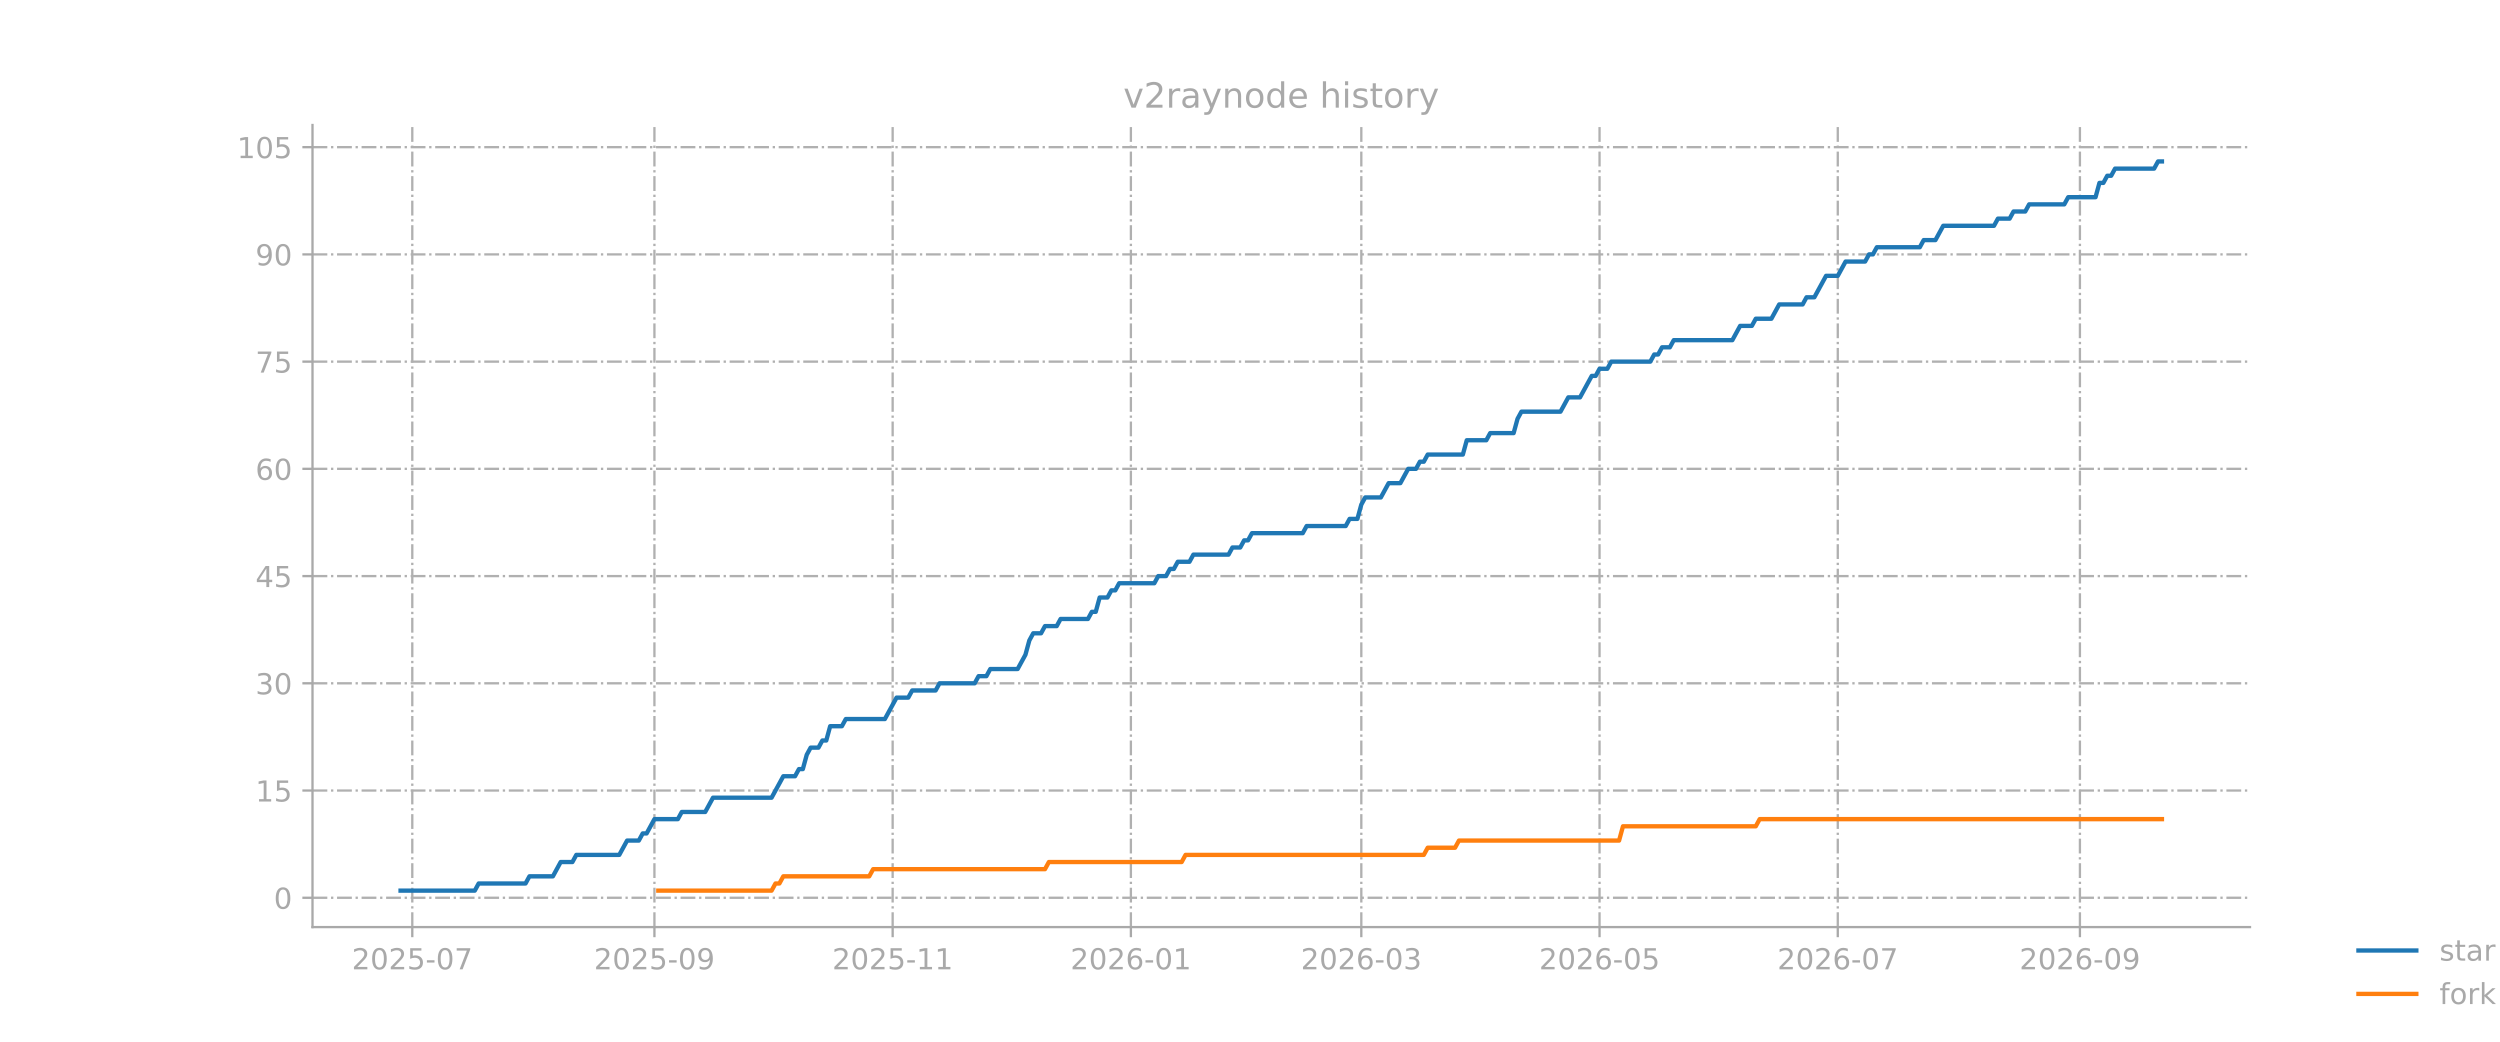
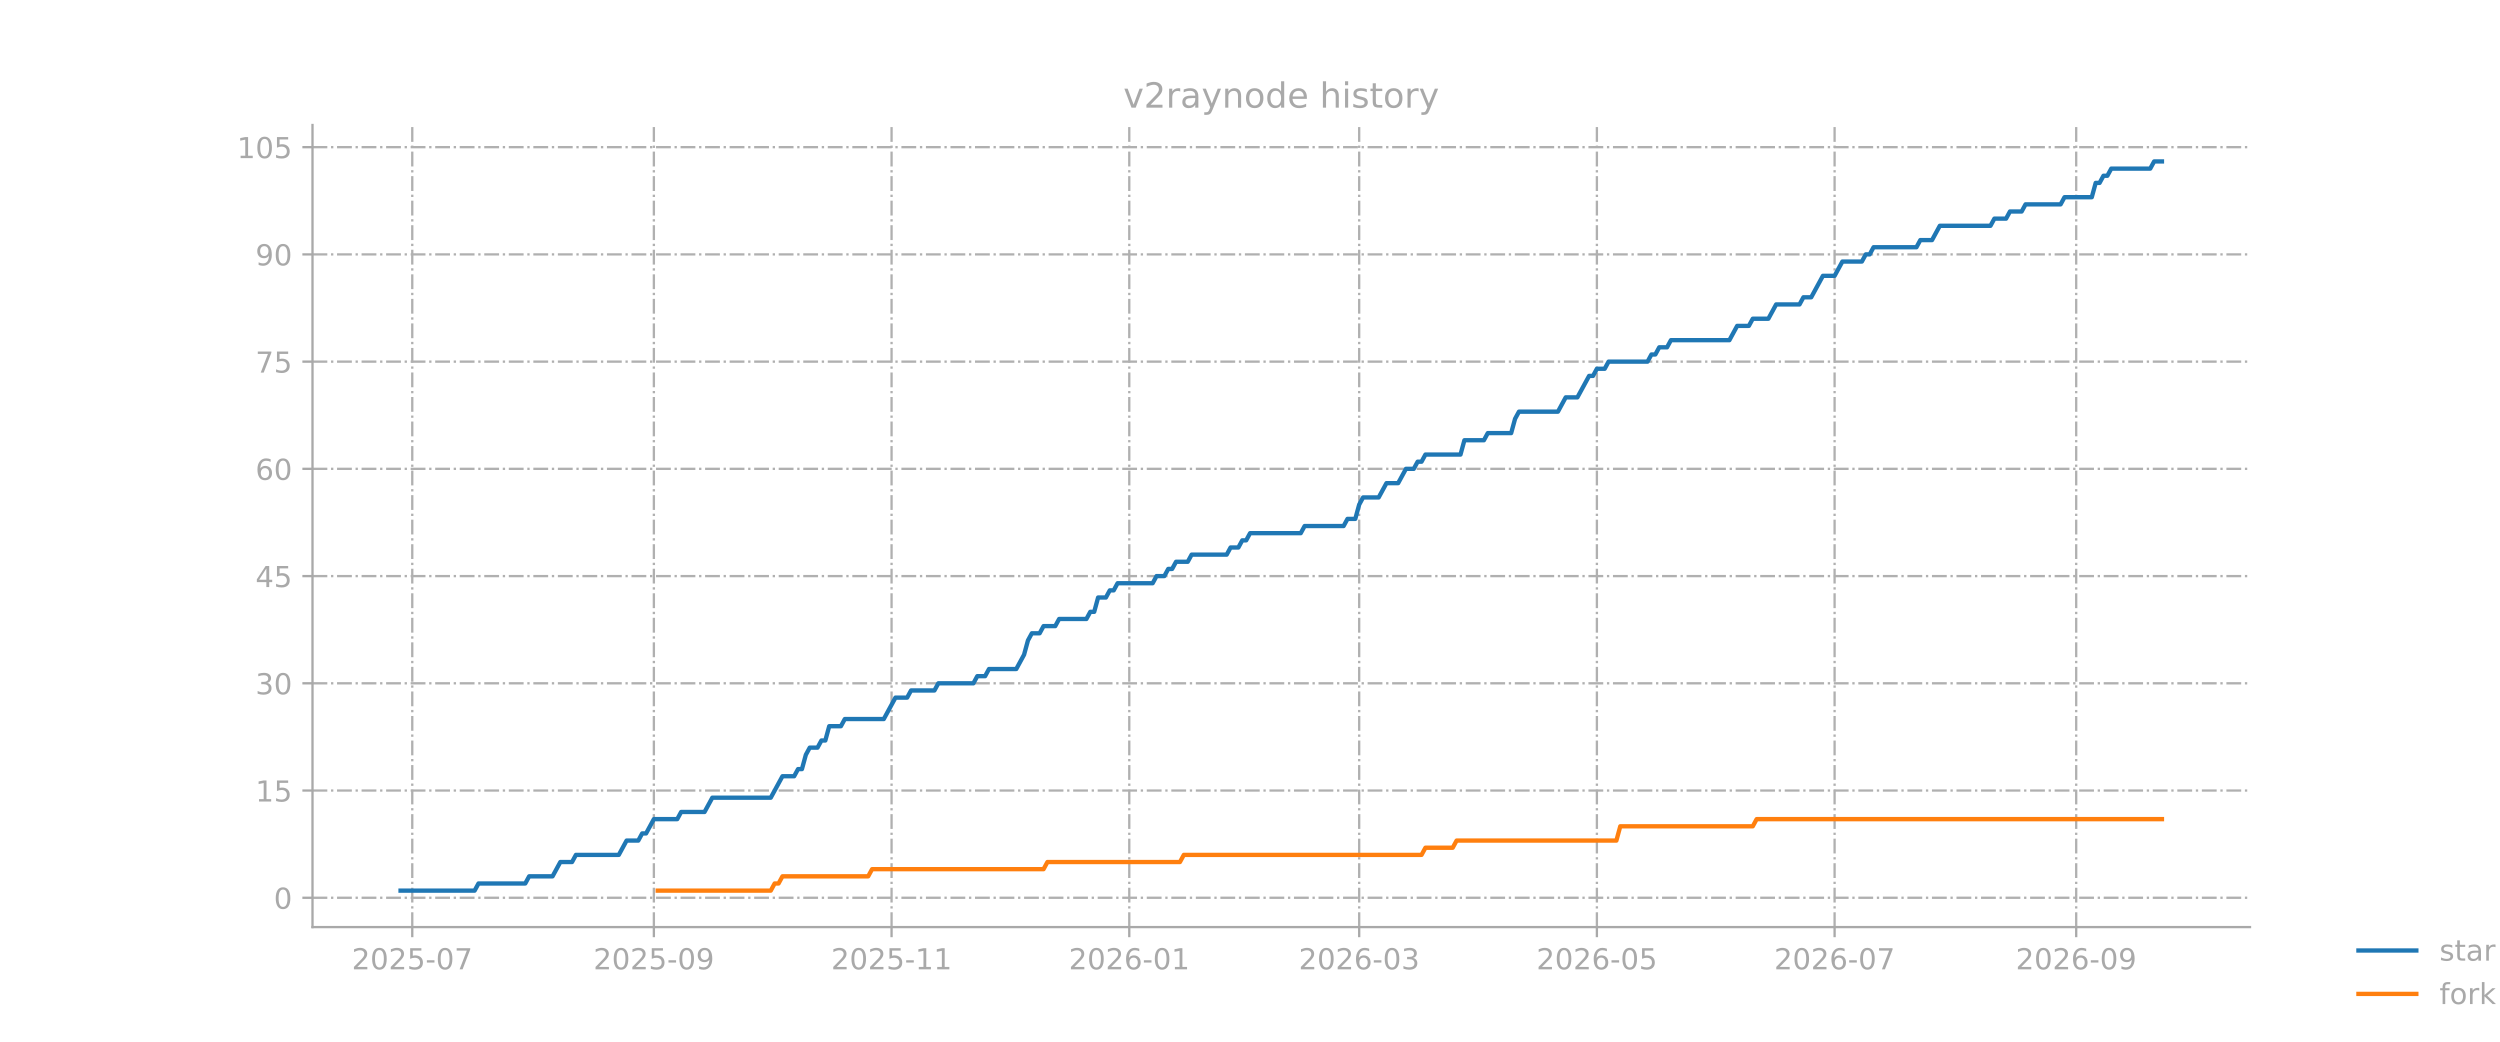
<svg xmlns="http://www.w3.org/2000/svg" xmlns:xlink="http://www.w3.org/1999/xlink" width="864pt" height="360pt" viewBox="0 0 864 360" version="1.1">
  <defs>
    <style type="text/css">*{stroke-linejoin: round; stroke-linecap: butt}</style>
  </defs>
  <g id="figure_1">
    <g id="patch_1">
      <path d="M 0 360  L 864 360  L 864 0  L 0 0  L 0 360  z " style="fill: none; opacity: 0" />
    </g>
    <g id="axes_1">
      <g id="patch_2">
        <path d="M 108 320.4  L 777.6 320.4  L 777.6 43.2  L 108 43.2  L 108 320.4  z " style="fill: none; opacity: 0" />
      </g>
      <g id="matplotlib.axis_1">
        <g id="xtick_1">
          <g id="line2d_1">
-             <path d="M 142.486 320.4  L 142.486 43.2  " clip-path="url(#pa24912d912)" style="fill: none; stroke-dasharray: 5.12,1.28,0.8,1.28; stroke-dashoffset: 0; stroke: #b0b0b0; stroke-width: 0.8" />
+             <path d="M 142.477 320.4  L 142.477 43.2  " clip-path="url(#p535d35311a)" style="fill: none; stroke-dasharray: 5.12,1.28,0.8,1.28; stroke-dashoffset: 0; stroke: #b0b0b0; stroke-width: 0.8" />
          </g>
          <g id="line2d_2">
            <defs>
-               <path id="m194aa6a970" d="M 0 0  L 0 3.5  " style="stroke: #a9a9a9; stroke-width: 0.8" />
+               <path id="mec457f91b3" d="M 0 0  L 0 3.5  " style="stroke: #a9a9a9; stroke-width: 0.8" />
            </defs>
            <g>
-               <use xlink:href="#m194aa6a970" x="142.486" y="320.4" style="fill: #a9a9a9; stroke: #a9a9a9; stroke-width: 0.8" />
+               <use xlink:href="#mec457f91b3" x="142.477" y="320.4" style="fill: #a9a9a9; stroke: #a9a9a9; stroke-width: 0.8" />
            </g>
          </g>
          <g id="text_1">
-             <g style="fill: #a9a9a9" transform="translate(121.5941 334.9977) scale(0.1 -0.1)">
+             <g style="fill: #a9a9a9" transform="translate(121.5852 334.9977) scale(0.1 -0.1)">
              <defs>
                <path id="DejaVuSans-15" d="M 1228 531  L 3431 531  L 3431 0  L 469 0  L 469 531  Q 828 903 1448 1529  Q 2069 2156 2228 2338  Q 2531 2678 2651 2914  Q 2772 3150 2772 3378  Q 2772 3750 2511 3984  Q 2250 4219 1831 4219  Q 1534 4219 1204 4116  Q 875 4013 500 3803  L 500 4441  Q 881 4594 1212 4672  Q 1544 4750 1819 4750  Q 2544 4750 2975 4387  Q 3406 4025 3406 3419  Q 3406 3131 3298 2873  Q 3191 2616 2906 2266  Q 2828 2175 2409 1742  Q 1991 1309 1228 531  z " transform="scale(0.015625)" />
                <path id="DejaVuSans-13" d="M 2034 4250  Q 1547 4250 1301 3770  Q 1056 3291 1056 2328  Q 1056 1369 1301 889  Q 1547 409 2034 409  Q 2525 409 2770 889  Q 3016 1369 3016 2328  Q 3016 3291 2770 3770  Q 2525 4250 2034 4250  z M 2034 4750  Q 2819 4750 3233 4129  Q 3647 3509 3647 2328  Q 3647 1150 3233 529  Q 2819 -91 2034 -91  Q 1250 -91 836 529  Q 422 1150 422 2328  Q 422 3509 836 4129  Q 1250 4750 2034 4750  z " transform="scale(0.015625)" />
                <path id="DejaVuSans-18" d="M 691 4666  L 3169 4666  L 3169 4134  L 1269 4134  L 1269 2991  Q 1406 3038 1543 3061  Q 1681 3084 1819 3084  Q 2600 3084 3056 2656  Q 3513 2228 3513 1497  Q 3513 744 3044 326  Q 2575 -91 1722 -91  Q 1428 -91 1123 -41  Q 819 9 494 109  L 494 744  Q 775 591 1075 516  Q 1375 441 1709 441  Q 2250 441 2565 725  Q 2881 1009 2881 1497  Q 2881 1984 2565 2268  Q 2250 2553 1709 2553  Q 1456 2553 1204 2497  Q 953 2441 691 2322  L 691 4666  z " transform="scale(0.015625)" />
                <path id="DejaVuSans-10" d="M 313 2009  L 1997 2009  L 1997 1497  L 313 1497  L 313 2009  z " transform="scale(0.015625)" />
                <path id="DejaVuSans-1a" d="M 525 4666  L 3525 4666  L 3525 4397  L 1831 0  L 1172 0  L 2766 4134  L 525 4134  L 525 4666  z " transform="scale(0.015625)" />
              </defs>
              <use xlink:href="#DejaVuSans-15" />
              <use xlink:href="#DejaVuSans-13" transform="translate(63.625 0)" />
              <use xlink:href="#DejaVuSans-15" transform="translate(127.25 0)" />
              <use xlink:href="#DejaVuSans-18" transform="translate(190.875 0)" />
              <use xlink:href="#DejaVuSans-10" transform="translate(254.5 0)" />
              <use xlink:href="#DejaVuSans-13" transform="translate(290.5781 0)" />
              <use xlink:href="#DejaVuSans-1a" transform="translate(354.2031 0)" />
            </g>
          </g>
        </g>
        <g id="xtick_2">
          <g id="line2d_3">
-             <path d="M 226.169 320.4  L 226.169 43.2  " clip-path="url(#pa24912d912)" style="fill: none; stroke-dasharray: 5.12,1.28,0.8,1.28; stroke-dashoffset: 0; stroke: #b0b0b0; stroke-width: 0.8" />
+             <path d="M 225.975 320.4  L 225.975 43.2  " clip-path="url(#p535d35311a)" style="fill: none; stroke-dasharray: 5.12,1.28,0.8,1.28; stroke-dashoffset: 0; stroke: #b0b0b0; stroke-width: 0.8" />
          </g>
          <g id="line2d_4">
            <g>
-               <use xlink:href="#m194aa6a970" x="226.169" y="320.4" style="fill: #a9a9a9; stroke: #a9a9a9; stroke-width: 0.8" />
+               <use xlink:href="#mec457f91b3" x="225.975" y="320.4" style="fill: #a9a9a9; stroke: #a9a9a9; stroke-width: 0.8" />
            </g>
          </g>
          <g id="text_2">
-             <g style="fill: #a9a9a9" transform="translate(205.2773 334.9977) scale(0.1 -0.1)">
+             <g style="fill: #a9a9a9" transform="translate(205.0832 334.9977) scale(0.1 -0.1)">
              <defs>
                <path id="DejaVuSans-1c" d="M 703 97  L 703 672  Q 941 559 1184 500  Q 1428 441 1663 441  Q 2288 441 2617 861  Q 2947 1281 2994 2138  Q 2813 1869 2534 1725  Q 2256 1581 1919 1581  Q 1219 1581 811 2004  Q 403 2428 403 3163  Q 403 3881 828 4315  Q 1253 4750 1959 4750  Q 2769 4750 3195 4129  Q 3622 3509 3622 2328  Q 3622 1225 3098 567  Q 2575 -91 1691 -91  Q 1453 -91 1209 -44  Q 966 3 703 97  z M 1959 2075  Q 2384 2075 2632 2365  Q 2881 2656 2881 3163  Q 2881 3666 2632 3958  Q 2384 4250 1959 4250  Q 1534 4250 1286 3958  Q 1038 3666 1038 3163  Q 1038 2656 1286 2365  Q 1534 2075 1959 2075  z " transform="scale(0.015625)" />
              </defs>
              <use xlink:href="#DejaVuSans-15" />
              <use xlink:href="#DejaVuSans-13" transform="translate(63.625 0)" />
              <use xlink:href="#DejaVuSans-15" transform="translate(127.25 0)" />
              <use xlink:href="#DejaVuSans-18" transform="translate(190.875 0)" />
              <use xlink:href="#DejaVuSans-10" transform="translate(254.5 0)" />
              <use xlink:href="#DejaVuSans-13" transform="translate(290.5781 0)" />
              <use xlink:href="#DejaVuSans-1c" transform="translate(354.2031 0)" />
            </g>
          </g>
        </g>
        <g id="xtick_3">
          <g id="line2d_5">
-             <path d="M 308.502 320.4  L 308.502 43.2  " clip-path="url(#pa24912d912)" style="fill: none; stroke-dasharray: 5.12,1.28,0.8,1.28; stroke-dashoffset: 0; stroke: #b0b0b0; stroke-width: 0.8" />
+             <path d="M 308.126 320.4  L 308.126 43.2  " clip-path="url(#p535d35311a)" style="fill: none; stroke-dasharray: 5.12,1.28,0.8,1.28; stroke-dashoffset: 0; stroke: #b0b0b0; stroke-width: 0.8" />
          </g>
          <g id="line2d_6">
            <g>
-               <use xlink:href="#m194aa6a970" x="308.502" y="320.4" style="fill: #a9a9a9; stroke: #a9a9a9; stroke-width: 0.8" />
+               <use xlink:href="#mec457f91b3" x="308.126" y="320.4" style="fill: #a9a9a9; stroke: #a9a9a9; stroke-width: 0.8" />
            </g>
          </g>
          <g id="text_3">
-             <g style="fill: #a9a9a9" transform="translate(287.6107 334.9977) scale(0.1 -0.1)">
+             <g style="fill: #a9a9a9" transform="translate(287.2344 334.9977) scale(0.1 -0.1)">
              <defs>
                <path id="DejaVuSans-14" d="M 794 531  L 1825 531  L 1825 4091  L 703 3866  L 703 4441  L 1819 4666  L 2450 4666  L 2450 531  L 3481 531  L 3481 0  L 794 0  L 794 531  z " transform="scale(0.015625)" />
              </defs>
              <use xlink:href="#DejaVuSans-15" />
              <use xlink:href="#DejaVuSans-13" transform="translate(63.625 0)" />
              <use xlink:href="#DejaVuSans-15" transform="translate(127.25 0)" />
              <use xlink:href="#DejaVuSans-18" transform="translate(190.875 0)" />
              <use xlink:href="#DejaVuSans-10" transform="translate(254.5 0)" />
              <use xlink:href="#DejaVuSans-14" transform="translate(290.5781 0)" />
              <use xlink:href="#DejaVuSans-14" transform="translate(354.2031 0)" />
            </g>
          </g>
        </g>
        <g id="xtick_4">
          <g id="line2d_7">
-             <path d="M 390.835 320.4  L 390.835 43.2  " clip-path="url(#pa24912d912)" style="fill: none; stroke-dasharray: 5.12,1.28,0.8,1.28; stroke-dashoffset: 0; stroke: #b0b0b0; stroke-width: 0.8" />
+             <path d="M 390.277 320.4  L 390.277 43.2  " clip-path="url(#p535d35311a)" style="fill: none; stroke-dasharray: 5.12,1.28,0.8,1.28; stroke-dashoffset: 0; stroke: #b0b0b0; stroke-width: 0.8" />
          </g>
          <g id="line2d_8">
            <g>
-               <use xlink:href="#m194aa6a970" x="390.835" y="320.4" style="fill: #a9a9a9; stroke: #a9a9a9; stroke-width: 0.8" />
+               <use xlink:href="#mec457f91b3" x="390.277" y="320.4" style="fill: #a9a9a9; stroke: #a9a9a9; stroke-width: 0.8" />
            </g>
          </g>
          <g id="text_4">
-             <g style="fill: #a9a9a9" transform="translate(369.9441 334.9977) scale(0.1 -0.1)">
+             <g style="fill: #a9a9a9" transform="translate(369.3857 334.9977) scale(0.1 -0.1)">
              <defs>
                <path id="DejaVuSans-19" d="M 2113 2584  Q 1688 2584 1439 2293  Q 1191 2003 1191 1497  Q 1191 994 1439 701  Q 1688 409 2113 409  Q 2538 409 2786 701  Q 3034 994 3034 1497  Q 3034 2003 2786 2293  Q 2538 2584 2113 2584  z M 3366 4563  L 3366 3988  Q 3128 4100 2886 4159  Q 2644 4219 2406 4219  Q 1781 4219 1451 3797  Q 1122 3375 1075 2522  Q 1259 2794 1537 2939  Q 1816 3084 2150 3084  Q 2853 3084 3261 2657  Q 3669 2231 3669 1497  Q 3669 778 3244 343  Q 2819 -91 2113 -91  Q 1303 -91 875 529  Q 447 1150 447 2328  Q 447 3434 972 4092  Q 1497 4750 2381 4750  Q 2619 4750 2861 4703  Q 3103 4656 3366 4563  z " transform="scale(0.015625)" />
              </defs>
              <use xlink:href="#DejaVuSans-15" />
              <use xlink:href="#DejaVuSans-13" transform="translate(63.625 0)" />
              <use xlink:href="#DejaVuSans-15" transform="translate(127.25 0)" />
              <use xlink:href="#DejaVuSans-19" transform="translate(190.875 0)" />
              <use xlink:href="#DejaVuSans-10" transform="translate(254.5 0)" />
              <use xlink:href="#DejaVuSans-13" transform="translate(290.5781 0)" />
              <use xlink:href="#DejaVuSans-14" transform="translate(354.2031 0)" />
            </g>
          </g>
        </g>
        <g id="xtick_5">
          <g id="line2d_9">
-             <path d="M 470.469 320.4  L 470.469 43.2  " clip-path="url(#pa24912d912)" style="fill: none; stroke-dasharray: 5.12,1.28,0.8,1.28; stroke-dashoffset: 0; stroke: #b0b0b0; stroke-width: 0.8" />
+             <path d="M 469.735 320.4  L 469.735 43.2  " clip-path="url(#p535d35311a)" style="fill: none; stroke-dasharray: 5.12,1.28,0.8,1.28; stroke-dashoffset: 0; stroke: #b0b0b0; stroke-width: 0.8" />
          </g>
          <g id="line2d_10">
            <g>
-               <use xlink:href="#m194aa6a970" x="470.469" y="320.4" style="fill: #a9a9a9; stroke: #a9a9a9; stroke-width: 0.8" />
+               <use xlink:href="#mec457f91b3" x="469.735" y="320.4" style="fill: #a9a9a9; stroke: #a9a9a9; stroke-width: 0.8" />
            </g>
          </g>
          <g id="text_5">
-             <g style="fill: #a9a9a9" transform="translate(449.578 334.9977) scale(0.1 -0.1)">
+             <g style="fill: #a9a9a9" transform="translate(448.8434 334.9977) scale(0.1 -0.1)">
              <defs>
                <path id="DejaVuSans-16" d="M 2597 2516  Q 3050 2419 3304 2112  Q 3559 1806 3559 1356  Q 3559 666 3084 287  Q 2609 -91 1734 -91  Q 1441 -91 1130 -33  Q 819 25 488 141  L 488 750  Q 750 597 1062 519  Q 1375 441 1716 441  Q 2309 441 2620 675  Q 2931 909 2931 1356  Q 2931 1769 2642 2001  Q 2353 2234 1838 2234  L 1294 2234  L 1294 2753  L 1863 2753  Q 2328 2753 2575 2939  Q 2822 3125 2822 3475  Q 2822 3834 2567 4026  Q 2313 4219 1838 4219  Q 1578 4219 1281 4162  Q 984 4106 628 3988  L 628 4550  Q 988 4650 1302 4700  Q 1616 4750 1894 4750  Q 2613 4750 3031 4423  Q 3450 4097 3450 3541  Q 3450 3153 3228 2886  Q 3006 2619 2597 2516  z " transform="scale(0.015625)" />
              </defs>
              <use xlink:href="#DejaVuSans-15" />
              <use xlink:href="#DejaVuSans-13" transform="translate(63.625 0)" />
              <use xlink:href="#DejaVuSans-15" transform="translate(127.25 0)" />
              <use xlink:href="#DejaVuSans-19" transform="translate(190.875 0)" />
              <use xlink:href="#DejaVuSans-10" transform="translate(254.5 0)" />
              <use xlink:href="#DejaVuSans-13" transform="translate(290.5781 0)" />
              <use xlink:href="#DejaVuSans-16" transform="translate(354.2031 0)" />
            </g>
          </g>
        </g>
        <g id="xtick_6">
          <g id="line2d_11">
-             <path d="M 552.803 320.4  L 552.803 43.2  " clip-path="url(#pa24912d912)" style="fill: none; stroke-dasharray: 5.12,1.28,0.8,1.28; stroke-dashoffset: 0; stroke: #b0b0b0; stroke-width: 0.8" />
+             <path d="M 551.886 320.4  L 551.886 43.2  " clip-path="url(#p535d35311a)" style="fill: none; stroke-dasharray: 5.12,1.28,0.8,1.28; stroke-dashoffset: 0; stroke: #b0b0b0; stroke-width: 0.8" />
          </g>
          <g id="line2d_12">
            <g>
-               <use xlink:href="#m194aa6a970" x="552.803" y="320.4" style="fill: #a9a9a9; stroke: #a9a9a9; stroke-width: 0.8" />
+               <use xlink:href="#mec457f91b3" x="551.886" y="320.4" style="fill: #a9a9a9; stroke: #a9a9a9; stroke-width: 0.8" />
            </g>
          </g>
          <g id="text_6">
-             <g style="fill: #a9a9a9" transform="translate(531.9114 334.9977) scale(0.1 -0.1)">
+             <g style="fill: #a9a9a9" transform="translate(530.9947 334.9977) scale(0.1 -0.1)">
              <use xlink:href="#DejaVuSans-15" />
              <use xlink:href="#DejaVuSans-13" transform="translate(63.625 0)" />
              <use xlink:href="#DejaVuSans-15" transform="translate(127.25 0)" />
              <use xlink:href="#DejaVuSans-19" transform="translate(190.875 0)" />
              <use xlink:href="#DejaVuSans-10" transform="translate(254.5 0)" />
              <use xlink:href="#DejaVuSans-13" transform="translate(290.5781 0)" />
              <use xlink:href="#DejaVuSans-18" transform="translate(354.2031 0)" />
            </g>
          </g>
        </g>
        <g id="xtick_7">
          <g id="line2d_13">
-             <path d="M 635.136 320.4  L 635.136 43.2  " clip-path="url(#pa24912d912)" style="fill: none; stroke-dasharray: 5.12,1.28,0.8,1.28; stroke-dashoffset: 0; stroke: #b0b0b0; stroke-width: 0.8" />
+             <path d="M 634.037 320.4  L 634.037 43.2  " clip-path="url(#p535d35311a)" style="fill: none; stroke-dasharray: 5.12,1.28,0.8,1.28; stroke-dashoffset: 0; stroke: #b0b0b0; stroke-width: 0.8" />
          </g>
          <g id="line2d_14">
            <g>
-               <use xlink:href="#m194aa6a970" x="635.136" y="320.4" style="fill: #a9a9a9; stroke: #a9a9a9; stroke-width: 0.8" />
+               <use xlink:href="#mec457f91b3" x="634.037" y="320.4" style="fill: #a9a9a9; stroke: #a9a9a9; stroke-width: 0.8" />
            </g>
          </g>
          <g id="text_7">
-             <g style="fill: #a9a9a9" transform="translate(614.2448 334.9977) scale(0.1 -0.1)">
+             <g style="fill: #a9a9a9" transform="translate(613.1459 334.9977) scale(0.1 -0.1)">
              <use xlink:href="#DejaVuSans-15" />
              <use xlink:href="#DejaVuSans-13" transform="translate(63.625 0)" />
              <use xlink:href="#DejaVuSans-15" transform="translate(127.25 0)" />
              <use xlink:href="#DejaVuSans-19" transform="translate(190.875 0)" />
              <use xlink:href="#DejaVuSans-10" transform="translate(254.5 0)" />
              <use xlink:href="#DejaVuSans-13" transform="translate(290.5781 0)" />
              <use xlink:href="#DejaVuSans-1a" transform="translate(354.2031 0)" />
            </g>
          </g>
        </g>
        <g id="xtick_8">
          <g id="line2d_15">
-             <path d="M 718.819 320.4  L 718.819 43.2  " clip-path="url(#pa24912d912)" style="fill: none; stroke-dasharray: 5.12,1.28,0.8,1.28; stroke-dashoffset: 0; stroke: #b0b0b0; stroke-width: 0.8" />
+             <path d="M 717.535 320.4  L 717.535 43.2  " clip-path="url(#p535d35311a)" style="fill: none; stroke-dasharray: 5.12,1.28,0.8,1.28; stroke-dashoffset: 0; stroke: #b0b0b0; stroke-width: 0.8" />
          </g>
          <g id="line2d_16">
            <g>
-               <use xlink:href="#m194aa6a970" x="718.819" y="320.4" style="fill: #a9a9a9; stroke: #a9a9a9; stroke-width: 0.8" />
+               <use xlink:href="#mec457f91b3" x="717.535" y="320.4" style="fill: #a9a9a9; stroke: #a9a9a9; stroke-width: 0.8" />
            </g>
          </g>
          <g id="text_8">
-             <g style="fill: #a9a9a9" transform="translate(697.9279 334.9977) scale(0.1 -0.1)">
+             <g style="fill: #a9a9a9" transform="translate(696.6439 334.9977) scale(0.1 -0.1)">
              <use xlink:href="#DejaVuSans-15" />
              <use xlink:href="#DejaVuSans-13" transform="translate(63.625 0)" />
              <use xlink:href="#DejaVuSans-15" transform="translate(127.25 0)" />
              <use xlink:href="#DejaVuSans-19" transform="translate(190.875 0)" />
              <use xlink:href="#DejaVuSans-10" transform="translate(254.5 0)" />
              <use xlink:href="#DejaVuSans-13" transform="translate(290.5781 0)" />
              <use xlink:href="#DejaVuSans-1c" transform="translate(354.2031 0)" />
            </g>
          </g>
        </g>
      </g>
      <g id="matplotlib.axis_2">
        <g id="ytick_1">
          <g id="line2d_17">
-             <path d="M 108 310.271  L 777.6 310.271  " clip-path="url(#pa24912d912)" style="fill: none; stroke-dasharray: 5.12,1.28,0.8,1.28; stroke-dashoffset: 0; stroke: #b0b0b0; stroke-width: 0.8" />
+             <path d="M 108 310.271  L 777.6 310.271  " clip-path="url(#p535d35311a)" style="fill: none; stroke-dasharray: 5.12,1.28,0.8,1.28; stroke-dashoffset: 0; stroke: #b0b0b0; stroke-width: 0.8" />
          </g>
          <g id="line2d_18">
            <defs>
-               <path id="m2e2b694d29" d="M 0 0  L -3.5 0  " style="stroke: #a9a9a9; stroke-width: 0.8" />
+               <path id="m36cf8ff60c" d="M 0 0  L -3.5 0  " style="stroke: #a9a9a9; stroke-width: 0.8" />
            </defs>
            <g>
-               <use xlink:href="#m2e2b694d29" x="108" y="310.271" style="fill: #a9a9a9; stroke: #a9a9a9; stroke-width: 0.8" />
+               <use xlink:href="#m36cf8ff60c" x="108" y="310.271" style="fill: #a9a9a9; stroke: #a9a9a9; stroke-width: 0.8" />
            </g>
          </g>
          <g id="text_9">
            <g style="fill: #a9a9a9" transform="translate(94.6375 314.0694) scale(0.1 -0.1)">
              <use xlink:href="#DejaVuSans-13" />
            </g>
          </g>
        </g>
        <g id="ytick_2">
          <g id="line2d_19">
-             <path d="M 108 273.212  L 777.6 273.212  " clip-path="url(#pa24912d912)" style="fill: none; stroke-dasharray: 5.12,1.28,0.8,1.28; stroke-dashoffset: 0; stroke: #b0b0b0; stroke-width: 0.8" />
+             <path d="M 108 273.212  L 777.6 273.212  " clip-path="url(#p535d35311a)" style="fill: none; stroke-dasharray: 5.12,1.28,0.8,1.28; stroke-dashoffset: 0; stroke: #b0b0b0; stroke-width: 0.8" />
          </g>
          <g id="line2d_20">
            <g>
-               <use xlink:href="#m2e2b694d29" x="108" y="273.212" style="fill: #a9a9a9; stroke: #a9a9a9; stroke-width: 0.8" />
+               <use xlink:href="#m36cf8ff60c" x="108" y="273.212" style="fill: #a9a9a9; stroke: #a9a9a9; stroke-width: 0.8" />
            </g>
          </g>
          <g id="text_10">
            <g style="fill: #a9a9a9" transform="translate(88.275 277.0106) scale(0.1 -0.1)">
              <use xlink:href="#DejaVuSans-14" />
              <use xlink:href="#DejaVuSans-18" transform="translate(63.625 0)" />
            </g>
          </g>
        </g>
        <g id="ytick_3">
          <g id="line2d_21">
-             <path d="M 108 236.153  L 777.6 236.153  " clip-path="url(#pa24912d912)" style="fill: none; stroke-dasharray: 5.12,1.28,0.8,1.28; stroke-dashoffset: 0; stroke: #b0b0b0; stroke-width: 0.8" />
+             <path d="M 108 236.153  L 777.6 236.153  " clip-path="url(#p535d35311a)" style="fill: none; stroke-dasharray: 5.12,1.28,0.8,1.28; stroke-dashoffset: 0; stroke: #b0b0b0; stroke-width: 0.8" />
          </g>
          <g id="line2d_22">
            <g>
-               <use xlink:href="#m2e2b694d29" x="108" y="236.153" style="fill: #a9a9a9; stroke: #a9a9a9; stroke-width: 0.8" />
+               <use xlink:href="#m36cf8ff60c" x="108" y="236.153" style="fill: #a9a9a9; stroke: #a9a9a9; stroke-width: 0.8" />
            </g>
          </g>
          <g id="text_11">
            <g style="fill: #a9a9a9" transform="translate(88.275 239.9518) scale(0.1 -0.1)">
              <use xlink:href="#DejaVuSans-16" />
              <use xlink:href="#DejaVuSans-13" transform="translate(63.625 0)" />
            </g>
          </g>
        </g>
        <g id="ytick_4">
          <g id="line2d_23">
-             <path d="M 108 199.094  L 777.6 199.094  " clip-path="url(#pa24912d912)" style="fill: none; stroke-dasharray: 5.12,1.28,0.8,1.28; stroke-dashoffset: 0; stroke: #b0b0b0; stroke-width: 0.8" />
+             <path d="M 108 199.094  L 777.6 199.094  " clip-path="url(#p535d35311a)" style="fill: none; stroke-dasharray: 5.12,1.28,0.8,1.28; stroke-dashoffset: 0; stroke: #b0b0b0; stroke-width: 0.8" />
          </g>
          <g id="line2d_24">
            <g>
-               <use xlink:href="#m2e2b694d29" x="108" y="199.094" style="fill: #a9a9a9; stroke: #a9a9a9; stroke-width: 0.8" />
+               <use xlink:href="#m36cf8ff60c" x="108" y="199.094" style="fill: #a9a9a9; stroke: #a9a9a9; stroke-width: 0.8" />
            </g>
          </g>
          <g id="text_12">
            <g style="fill: #a9a9a9" transform="translate(88.275 202.8929) scale(0.1 -0.1)">
              <defs>
                <path id="DejaVuSans-17" d="M 2419 4116  L 825 1625  L 2419 1625  L 2419 4116  z M 2253 4666  L 3047 4666  L 3047 1625  L 3713 1625  L 3713 1100  L 3047 1100  L 3047 0  L 2419 0  L 2419 1100  L 313 1100  L 313 1709  L 2253 4666  z " transform="scale(0.015625)" />
              </defs>
              <use xlink:href="#DejaVuSans-17" />
              <use xlink:href="#DejaVuSans-18" transform="translate(63.625 0)" />
            </g>
          </g>
        </g>
        <g id="ytick_5">
          <g id="line2d_25">
-             <path d="M 108 162.035  L 777.6 162.035  " clip-path="url(#pa24912d912)" style="fill: none; stroke-dasharray: 5.12,1.28,0.8,1.28; stroke-dashoffset: 0; stroke: #b0b0b0; stroke-width: 0.8" />
+             <path d="M 108 162.035  L 777.6 162.035  " clip-path="url(#p535d35311a)" style="fill: none; stroke-dasharray: 5.12,1.28,0.8,1.28; stroke-dashoffset: 0; stroke: #b0b0b0; stroke-width: 0.8" />
          </g>
          <g id="line2d_26">
            <g>
-               <use xlink:href="#m2e2b694d29" x="108" y="162.035" style="fill: #a9a9a9; stroke: #a9a9a9; stroke-width: 0.8" />
+               <use xlink:href="#m36cf8ff60c" x="108" y="162.035" style="fill: #a9a9a9; stroke: #a9a9a9; stroke-width: 0.8" />
            </g>
          </g>
          <g id="text_13">
            <g style="fill: #a9a9a9" transform="translate(88.275 165.8341) scale(0.1 -0.1)">
              <use xlink:href="#DejaVuSans-19" />
              <use xlink:href="#DejaVuSans-13" transform="translate(63.625 0)" />
            </g>
          </g>
        </g>
        <g id="ytick_6">
          <g id="line2d_27">
-             <path d="M 108 124.976  L 777.6 124.976  " clip-path="url(#pa24912d912)" style="fill: none; stroke-dasharray: 5.12,1.28,0.8,1.28; stroke-dashoffset: 0; stroke: #b0b0b0; stroke-width: 0.8" />
+             <path d="M 108 124.976  L 777.6 124.976  " clip-path="url(#p535d35311a)" style="fill: none; stroke-dasharray: 5.12,1.28,0.8,1.28; stroke-dashoffset: 0; stroke: #b0b0b0; stroke-width: 0.8" />
          </g>
          <g id="line2d_28">
            <g>
-               <use xlink:href="#m2e2b694d29" x="108" y="124.976" style="fill: #a9a9a9; stroke: #a9a9a9; stroke-width: 0.8" />
+               <use xlink:href="#m36cf8ff60c" x="108" y="124.976" style="fill: #a9a9a9; stroke: #a9a9a9; stroke-width: 0.8" />
            </g>
          </g>
          <g id="text_14">
            <g style="fill: #a9a9a9" transform="translate(88.275 128.7753) scale(0.1 -0.1)">
              <use xlink:href="#DejaVuSans-1a" />
              <use xlink:href="#DejaVuSans-18" transform="translate(63.625 0)" />
            </g>
          </g>
        </g>
        <g id="ytick_7">
          <g id="line2d_29">
-             <path d="M 108 87.918  L 777.6 87.918  " clip-path="url(#pa24912d912)" style="fill: none; stroke-dasharray: 5.12,1.28,0.8,1.28; stroke-dashoffset: 0; stroke: #b0b0b0; stroke-width: 0.8" />
+             <path d="M 108 87.918  L 777.6 87.918  " clip-path="url(#p535d35311a)" style="fill: none; stroke-dasharray: 5.12,1.28,0.8,1.28; stroke-dashoffset: 0; stroke: #b0b0b0; stroke-width: 0.8" />
          </g>
          <g id="line2d_30">
            <g>
-               <use xlink:href="#m2e2b694d29" x="108" y="87.918" style="fill: #a9a9a9; stroke: #a9a9a9; stroke-width: 0.8" />
+               <use xlink:href="#m36cf8ff60c" x="108" y="87.918" style="fill: #a9a9a9; stroke: #a9a9a9; stroke-width: 0.8" />
            </g>
          </g>
          <g id="text_15">
            <g style="fill: #a9a9a9" transform="translate(88.275 91.71648) scale(0.1 -0.1)">
              <use xlink:href="#DejaVuSans-1c" />
              <use xlink:href="#DejaVuSans-13" transform="translate(63.625 0)" />
            </g>
          </g>
        </g>
        <g id="ytick_8">
          <g id="line2d_31">
-             <path d="M 108 50.859  L 777.6 50.859  " clip-path="url(#pa24912d912)" style="fill: none; stroke-dasharray: 5.12,1.28,0.8,1.28; stroke-dashoffset: 0; stroke: #b0b0b0; stroke-width: 0.8" />
+             <path d="M 108 50.859  L 777.6 50.859  " clip-path="url(#p535d35311a)" style="fill: none; stroke-dasharray: 5.12,1.28,0.8,1.28; stroke-dashoffset: 0; stroke: #b0b0b0; stroke-width: 0.8" />
          </g>
          <g id="line2d_32">
            <g>
-               <use xlink:href="#m2e2b694d29" x="108" y="50.859" style="fill: #a9a9a9; stroke: #a9a9a9; stroke-width: 0.8" />
+               <use xlink:href="#m36cf8ff60c" x="108" y="50.859" style="fill: #a9a9a9; stroke: #a9a9a9; stroke-width: 0.8" />
            </g>
          </g>
          <g id="text_16">
            <g style="fill: #a9a9a9" transform="translate(81.9125 54.65765) scale(0.1 -0.1)">
              <use xlink:href="#DejaVuSans-14" />
              <use xlink:href="#DejaVuSans-13" transform="translate(63.625 0)" />
              <use xlink:href="#DejaVuSans-18" transform="translate(127.25 0)" />
            </g>
          </g>
        </g>
      </g>
      <g id="line2d_33">
-         <path d="M 138.436 307.8  L 164.081 307.8  L 165.431 305.329  L 181.628 305.329  L 182.977 302.859  L 191.076 302.859  L 193.775 297.918  L 197.824 297.918  L 199.174 295.447  L 214.021 295.447  L 216.721 290.506  L 220.77 290.506  L 222.119 288.035  L 223.469 288.035  L 226.169 283.094  L 234.267 283.094  L 235.617 280.624  L 243.715 280.624  L 246.415 275.682  L 266.661 275.682  L 270.71 268.271  L 274.759 268.271  L 276.109 265.8  L 277.458 265.8  L 278.808 260.859  L 280.158 258.388  L 282.857 258.388  L 284.207 255.918  L 285.557 255.918  L 286.906 250.976  L 290.956 250.976  L 292.305 248.506  L 305.803 248.506  L 309.852 241.094  L 313.901 241.094  L 315.251 238.624  L 323.349 238.624  L 324.699 236.153  L 336.846 236.153  L 338.196 233.682  L 340.896 233.682  L 342.245 231.212  L 351.693 231.212  L 354.393 226.271  L 355.743 221.329  L 357.092 218.859  L 359.792 218.859  L 361.141 216.388  L 365.191 216.388  L 366.54 213.918  L 375.988 213.918  L 377.338 211.447  L 378.688 211.447  L 380.038 206.506  L 382.737 206.506  L 384.087 204.035  L 385.437 204.035  L 386.786 201.565  L 398.934 201.565  L 400.284 199.094  L 402.983 199.094  L 404.333 196.624  L 405.682 196.624  L 407.032 194.153  L 411.081 194.153  L 412.431 191.682  L 424.579 191.682  L 425.928 189.212  L 428.628 189.212  L 429.978 186.741  L 431.327 186.741  L 432.677 184.271  L 450.224 184.271  L 451.573 181.8  L 465.071 181.8  L 466.42 179.329  L 469.12 179.329  L 470.469 174.388  L 471.819 171.918  L 477.218 171.918  L 479.918 166.976  L 483.967 166.976  L 486.666 162.035  L 489.366 162.035  L 490.715 159.565  L 492.065 159.565  L 493.415 157.094  L 505.562 157.094  L 506.912 152.153  L 513.661 152.153  L 515.01 149.682  L 523.109 149.682  L 524.459 144.741  L 525.808 142.271  L 539.306 142.271  L 542.005 137.329  L 546.054 137.329  L 550.103 129.918  L 551.453 129.918  L 552.803 127.447  L 555.502 127.447  L 556.852 124.976  L 570.349 124.976  L 571.699 122.506  L 573.049 122.506  L 574.398 120.035  L 577.098 120.035  L 578.448 117.565  L 598.694 117.565  L 601.393 112.624  L 605.442 112.624  L 606.792 110.153  L 612.191 110.153  L 614.89 105.212  L 622.989 105.212  L 624.338 102.741  L 627.038 102.741  L 631.087 95.329  L 635.136 95.329  L 637.836 90.388  L 644.584 90.388  L 645.934 87.918  L 647.284 87.918  L 648.634 85.447  L 663.481 85.447  L 664.83 82.976  L 668.879 82.976  L 671.579 78.035  L 689.125 78.035  L 690.475 75.565  L 694.524 75.565  L 695.874 73.094  L 699.923 73.094  L 701.273 70.624  L 713.42 70.624  L 714.77 68.153  L 724.218 68.153  L 725.568 63.212  L 726.918 63.212  L 728.267 60.741  L 729.617 60.741  L 730.967 58.271  L 744.464 58.271  L 745.814 55.8  L 747.164 55.8  L 747.164 55.8  " clip-path="url(#pa24912d912)" style="fill: none; stroke: #1f77b4; stroke-width: 1.5; stroke-linecap: square" />
+         <path d="M 138.436 307.8  L 164.024 307.8  L 165.371 305.329  L 181.532 305.329  L 182.879 302.859  L 190.959 302.859  L 193.653 297.918  L 197.693 297.918  L 199.04 295.447  L 213.854 295.447  L 216.547 290.506  L 220.588 290.506  L 221.934 288.035  L 223.281 288.035  L 225.975 283.094  L 234.055 283.094  L 235.402 280.624  L 243.482 280.624  L 246.176 275.682  L 266.377 275.682  L 270.417 268.271  L 274.457 268.271  L 275.804 265.8  L 277.151 265.8  L 278.498 260.859  L 279.844 258.388  L 282.538 258.388  L 283.884 255.918  L 285.231 255.918  L 286.578 250.976  L 290.618 250.976  L 291.965 248.506  L 305.432 248.506  L 309.473 241.094  L 313.513 241.094  L 314.86 238.624  L 322.94 238.624  L 324.287 236.153  L 336.407 236.153  L 337.754 233.682  L 340.448 233.682  L 341.794 231.212  L 351.222 231.212  L 353.915 226.271  L 355.262 221.329  L 356.609 218.859  L 359.302 218.859  L 360.649 216.388  L 364.689 216.388  L 366.036 213.918  L 375.463 213.918  L 376.81 211.447  L 378.156 211.447  L 379.503 206.506  L 382.197 206.506  L 383.543 204.035  L 384.89 204.035  L 386.237 201.565  L 398.358 201.565  L 399.704 199.094  L 402.398 199.094  L 403.744 196.624  L 405.091 196.624  L 406.438 194.153  L 410.478 194.153  L 411.825 191.682  L 423.946 191.682  L 425.292 189.212  L 427.986 189.212  L 429.333 186.741  L 430.679 186.741  L 432.026 184.271  L 449.534 184.271  L 450.88 181.8  L 464.348 181.8  L 465.695 179.329  L 468.388 179.329  L 469.735 174.388  L 471.082 171.918  L 476.469 171.918  L 479.162 166.976  L 483.202 166.976  L 485.896 162.035  L 488.589 162.035  L 489.936 159.565  L 491.283 159.565  L 492.629 157.094  L 504.75 157.094  L 506.097 152.153  L 512.831 152.153  L 514.177 149.682  L 522.258 149.682  L 523.605 144.741  L 524.951 142.271  L 538.419 142.271  L 541.112 137.329  L 545.152 137.329  L 549.193 129.918  L 550.539 129.918  L 551.886 127.447  L 554.58 127.447  L 555.926 124.976  L 569.394 124.976  L 570.74 122.506  L 572.087 122.506  L 573.434 120.035  L 576.127 120.035  L 577.474 117.565  L 597.675 117.565  L 600.369 112.624  L 604.409 112.624  L 605.756 110.153  L 611.143 110.153  L 613.836 105.212  L 621.917 105.212  L 623.263 102.741  L 625.957 102.741  L 629.997 95.329  L 634.037 95.329  L 636.731 90.388  L 643.465 90.388  L 644.811 87.918  L 646.158 87.918  L 647.505 85.447  L 662.319 85.447  L 663.666 82.976  L 667.706 82.976  L 670.399 78.035  L 687.907 78.035  L 689.254 75.565  L 693.294 75.565  L 694.641 73.094  L 698.681 73.094  L 700.028 70.624  L 712.148 70.624  L 713.495 68.153  L 722.922 68.153  L 724.269 63.212  L 725.616 63.212  L 726.963 60.741  L 728.309 60.741  L 729.656 58.271  L 743.123 58.271  L 744.47 55.8  L 747.164 55.8  L 747.164 55.8  " clip-path="url(#p535d35311a)" style="fill: none; stroke: #1f77b4; stroke-width: 1.5; stroke-linecap: square" />
      </g>
      <g id="line2d_34">
-         <path d="M 227.518 307.8  L 266.661 307.8  L 268.01 305.329  L 269.36 305.329  L 270.71 302.859  L 300.404 302.859  L 301.753 300.388  L 361.141 300.388  L 362.491 297.918  L 408.382 297.918  L 409.732 295.447  L 492.065 295.447  L 493.415 292.976  L 502.863 292.976  L 504.213 290.506  L 559.551 290.506  L 560.901 285.565  L 606.792 285.565  L 608.142 283.094  L 747.164 283.094  L 747.164 283.094  " clip-path="url(#pa24912d912)" style="fill: none; stroke: #ff7f0e; stroke-width: 1.5; stroke-linecap: square" />
+         <path d="M 227.321 307.8  L 266.377 307.8  L 267.724 305.329  L 269.07 305.329  L 270.417 302.859  L 300.045 302.859  L 301.392 300.388  L 360.649 300.388  L 361.995 297.918  L 407.785 297.918  L 409.131 295.447  L 491.283 295.447  L 492.629 292.976  L 502.057 292.976  L 503.403 290.506  L 558.62 290.506  L 559.967 285.565  L 605.756 285.565  L 607.102 283.094  L 747.164 283.094  L 747.164 283.094  " clip-path="url(#p535d35311a)" style="fill: none; stroke: #ff7f0e; stroke-width: 1.5; stroke-linecap: square" />
      </g>
      <g id="patch_3">
        <path d="M 108 320.4  L 108 43.2  " style="fill: none; stroke: #a9a9a9; stroke-width: 0.8; stroke-linejoin: miter; stroke-linecap: square" />
      </g>
      <g id="patch_4">
        <path d="M 777.6 320.4  L 777.6 43.2  " style="fill: none" />
      </g>
      <g id="patch_5">
        <path d="M 108 320.4  L 777.6 320.4  " style="fill: none; stroke: #a9a9a9; stroke-width: 0.8; stroke-linejoin: miter; stroke-linecap: square" />
      </g>
      <g id="patch_6">
        <path d="M 108 43.2  L 777.6 43.2  " style="fill: none" />
      </g>
      <g id="text_17">
        <g style="fill: #a9a9a9" transform="translate(388.2188 37.2) scale(0.12 -0.12)">
          <defs>
            <path id="DejaVuSans-59" d="M 191 3500  L 800 3500  L 1894 563  L 2988 3500  L 3597 3500  L 2284 0  L 1503 0  L 191 3500  z " transform="scale(0.015625)" />
            <path id="DejaVuSans-55" d="M 2631 2963  Q 2534 3019 2420 3045  Q 2306 3072 2169 3072  Q 1681 3072 1420 2755  Q 1159 2438 1159 1844  L 1159 0  L 581 0  L 581 3500  L 1159 3500  L 1159 2956  Q 1341 3275 1631 3429  Q 1922 3584 2338 3584  Q 2397 3584 2469 3576  Q 2541 3569 2628 3553  L 2631 2963  z " transform="scale(0.015625)" />
            <path id="DejaVuSans-44" d="M 2194 1759  Q 1497 1759 1228 1600  Q 959 1441 959 1056  Q 959 750 1161 570  Q 1363 391 1709 391  Q 2188 391 2477 730  Q 2766 1069 2766 1631  L 2766 1759  L 2194 1759  z M 3341 1997  L 3341 0  L 2766 0  L 2766 531  Q 2569 213 2275 61  Q 1981 -91 1556 -91  Q 1019 -91 701 211  Q 384 513 384 1019  Q 384 1609 779 1909  Q 1175 2209 1959 2209  L 2766 2209  L 2766 2266  Q 2766 2663 2505 2880  Q 2244 3097 1772 3097  Q 1472 3097 1187 3025  Q 903 2953 641 2809  L 641 3341  Q 956 3463 1253 3523  Q 1550 3584 1831 3584  Q 2591 3584 2966 3190  Q 3341 2797 3341 1997  z " transform="scale(0.015625)" />
            <path id="DejaVuSans-5c" d="M 2059 -325  Q 1816 -950 1584 -1140  Q 1353 -1331 966 -1331  L 506 -1331  L 506 -850  L 844 -850  Q 1081 -850 1212 -737  Q 1344 -625 1503 -206  L 1606 56  L 191 3500  L 800 3500  L 1894 763  L 2988 3500  L 3597 3500  L 2059 -325  z " transform="scale(0.015625)" />
            <path id="DejaVuSans-51" d="M 3513 2113  L 3513 0  L 2938 0  L 2938 2094  Q 2938 2591 2744 2837  Q 2550 3084 2163 3084  Q 1697 3084 1428 2787  Q 1159 2491 1159 1978  L 1159 0  L 581 0  L 581 3500  L 1159 3500  L 1159 2956  Q 1366 3272 1645 3428  Q 1925 3584 2291 3584  Q 2894 3584 3203 3211  Q 3513 2838 3513 2113  z " transform="scale(0.015625)" />
            <path id="DejaVuSans-52" d="M 1959 3097  Q 1497 3097 1228 2736  Q 959 2375 959 1747  Q 959 1119 1226 758  Q 1494 397 1959 397  Q 2419 397 2687 759  Q 2956 1122 2956 1747  Q 2956 2369 2687 2733  Q 2419 3097 1959 3097  z M 1959 3584  Q 2709 3584 3137 3096  Q 3566 2609 3566 1747  Q 3566 888 3137 398  Q 2709 -91 1959 -91  Q 1206 -91 779 398  Q 353 888 353 1747  Q 353 2609 779 3096  Q 1206 3584 1959 3584  z " transform="scale(0.015625)" />
            <path id="DejaVuSans-47" d="M 2906 2969  L 2906 4863  L 3481 4863  L 3481 0  L 2906 0  L 2906 525  Q 2725 213 2448 61  Q 2172 -91 1784 -91  Q 1150 -91 751 415  Q 353 922 353 1747  Q 353 2572 751 3078  Q 1150 3584 1784 3584  Q 2172 3584 2448 3432  Q 2725 3281 2906 2969  z M 947 1747  Q 947 1113 1208 752  Q 1469 391 1925 391  Q 2381 391 2643 752  Q 2906 1113 2906 1747  Q 2906 2381 2643 2742  Q 2381 3103 1925 3103  Q 1469 3103 1208 2742  Q 947 2381 947 1747  z " transform="scale(0.015625)" />
            <path id="DejaVuSans-48" d="M 3597 1894  L 3597 1613  L 953 1613  Q 991 1019 1311 708  Q 1631 397 2203 397  Q 2534 397 2845 478  Q 3156 559 3463 722  L 3463 178  Q 3153 47 2828 -22  Q 2503 -91 2169 -91  Q 1331 -91 842 396  Q 353 884 353 1716  Q 353 2575 817 3079  Q 1281 3584 2069 3584  Q 2775 3584 3186 3129  Q 3597 2675 3597 1894  z M 3022 2063  Q 3016 2534 2758 2815  Q 2500 3097 2075 3097  Q 1594 3097 1305 2825  Q 1016 2553 972 2059  L 3022 2063  z " transform="scale(0.015625)" />
            <path id="DejaVuSans-3" transform="scale(0.015625)" />
            <path id="DejaVuSans-4b" d="M 3513 2113  L 3513 0  L 2938 0  L 2938 2094  Q 2938 2591 2744 2837  Q 2550 3084 2163 3084  Q 1697 3084 1428 2787  Q 1159 2491 1159 1978  L 1159 0  L 581 0  L 581 4863  L 1159 4863  L 1159 2956  Q 1366 3272 1645 3428  Q 1925 3584 2291 3584  Q 2894 3584 3203 3211  Q 3513 2838 3513 2113  z " transform="scale(0.015625)" />
            <path id="DejaVuSans-4c" d="M 603 3500  L 1178 3500  L 1178 0  L 603 0  L 603 3500  z M 603 4863  L 1178 4863  L 1178 4134  L 603 4134  L 603 4863  z " transform="scale(0.015625)" />
            <path id="DejaVuSans-56" d="M 2834 3397  L 2834 2853  Q 2591 2978 2328 3040  Q 2066 3103 1784 3103  Q 1356 3103 1142 2972  Q 928 2841 928 2578  Q 928 2378 1081 2264  Q 1234 2150 1697 2047  L 1894 2003  Q 2506 1872 2764 1633  Q 3022 1394 3022 966  Q 3022 478 2636 193  Q 2250 -91 1575 -91  Q 1294 -91 989 -36  Q 684 19 347 128  L 347 722  Q 666 556 975 473  Q 1284 391 1588 391  Q 1994 391 2212 530  Q 2431 669 2431 922  Q 2431 1156 2273 1281  Q 2116 1406 1581 1522  L 1381 1569  Q 847 1681 609 1914  Q 372 2147 372 2553  Q 372 3047 722 3315  Q 1072 3584 1716 3584  Q 2034 3584 2315 3537  Q 2597 3491 2834 3397  z " transform="scale(0.015625)" />
            <path id="DejaVuSans-57" d="M 1172 4494  L 1172 3500  L 2356 3500  L 2356 3053  L 1172 3053  L 1172 1153  Q 1172 725 1289 603  Q 1406 481 1766 481  L 2356 481  L 2356 0  L 1766 0  Q 1100 0 847 248  Q 594 497 594 1153  L 594 3053  L 172 3053  L 172 3500  L 594 3500  L 594 4494  L 1172 4494  z " transform="scale(0.015625)" />
          </defs>
          <use xlink:href="#DejaVuSans-59" />
          <use xlink:href="#DejaVuSans-15" transform="translate(59.1875 0)" />
          <use xlink:href="#DejaVuSans-55" transform="translate(122.8125 0)" />
          <use xlink:href="#DejaVuSans-44" transform="translate(163.9219 0)" />
          <use xlink:href="#DejaVuSans-5c" transform="translate(225.2031 0)" />
          <use xlink:href="#DejaVuSans-51" transform="translate(284.3906 0)" />
          <use xlink:href="#DejaVuSans-52" transform="translate(347.7656 0)" />
          <use xlink:href="#DejaVuSans-47" transform="translate(408.9531 0)" />
          <use xlink:href="#DejaVuSans-48" transform="translate(472.4375 0)" />
          <use xlink:href="#DejaVuSans-3" transform="translate(533.9688 0)" />
          <use xlink:href="#DejaVuSans-4b" transform="translate(565.75 0)" />
          <use xlink:href="#DejaVuSans-4c" transform="translate(629.125 0)" />
          <use xlink:href="#DejaVuSans-56" transform="translate(656.9062 0)" />
          <use xlink:href="#DejaVuSans-57" transform="translate(709 0)" />
          <use xlink:href="#DejaVuSans-52" transform="translate(748.2031 0)" />
          <use xlink:href="#DejaVuSans-55" transform="translate(809.3906 0)" />
          <use xlink:href="#DejaVuSans-5c" transform="translate(850.5 0)" />
        </g>
      </g>
      <g id="legend_1">
        <g id="line2d_35">
          <path d="M 815.08 328.498  L 825.08 328.498  L 835.08 328.498  " style="fill: none; stroke: #1f77b4; stroke-width: 1.5; stroke-linecap: square" />
        </g>
        <g id="text_18">
          <g style="fill: #a9a9a9" transform="translate(843.08 331.9984) scale(0.1 -0.1)">
            <use xlink:href="#DejaVuSans-56" />
            <use xlink:href="#DejaVuSans-57" transform="translate(52.09375 0)" />
            <use xlink:href="#DejaVuSans-44" transform="translate(91.29688 0)" />
            <use xlink:href="#DejaVuSans-55" transform="translate(152.5781 0)" />
          </g>
        </g>
        <g id="line2d_36">
          <path d="M 815.08 343.499  L 825.08 343.499  L 835.08 343.499  " style="fill: none; stroke: #ff7f0e; stroke-width: 1.5; stroke-linecap: square" />
        </g>
        <g id="text_19">
          <g style="fill: #a9a9a9" transform="translate(843.08 346.9992) scale(0.1 -0.1)">
            <defs>
              <path id="DejaVuSans-49" d="M 2375 4863  L 2375 4384  L 1825 4384  Q 1516 4384 1395 4259  Q 1275 4134 1275 3809  L 1275 3500  L 2222 3500  L 2222 3053  L 1275 3053  L 1275 0  L 697 0  L 697 3053  L 147 3053  L 147 3500  L 697 3500  L 697 3744  Q 697 4328 969 4595  Q 1241 4863 1831 4863  L 2375 4863  z " transform="scale(0.015625)" />
              <path id="DejaVuSans-4e" d="M 581 4863  L 1159 4863  L 1159 1991  L 2875 3500  L 3609 3500  L 1753 1863  L 3688 0  L 2938 0  L 1159 1709  L 1159 0  L 581 0  L 581 4863  z " transform="scale(0.015625)" />
            </defs>
            <use xlink:href="#DejaVuSans-49" />
            <use xlink:href="#DejaVuSans-52" transform="translate(35.20312 0)" />
            <use xlink:href="#DejaVuSans-55" transform="translate(96.39062 0)" />
            <use xlink:href="#DejaVuSans-4e" transform="translate(137.5 0)" />
          </g>
        </g>
      </g>
    </g>
  </g>
  <defs>
-     <clipPath id="pa24912d912">
+     <clipPath id="p535d35311a">
      <rect x="108" y="43.2" width="669.6" height="277.2" />
    </clipPath>
  </defs>
</svg>
